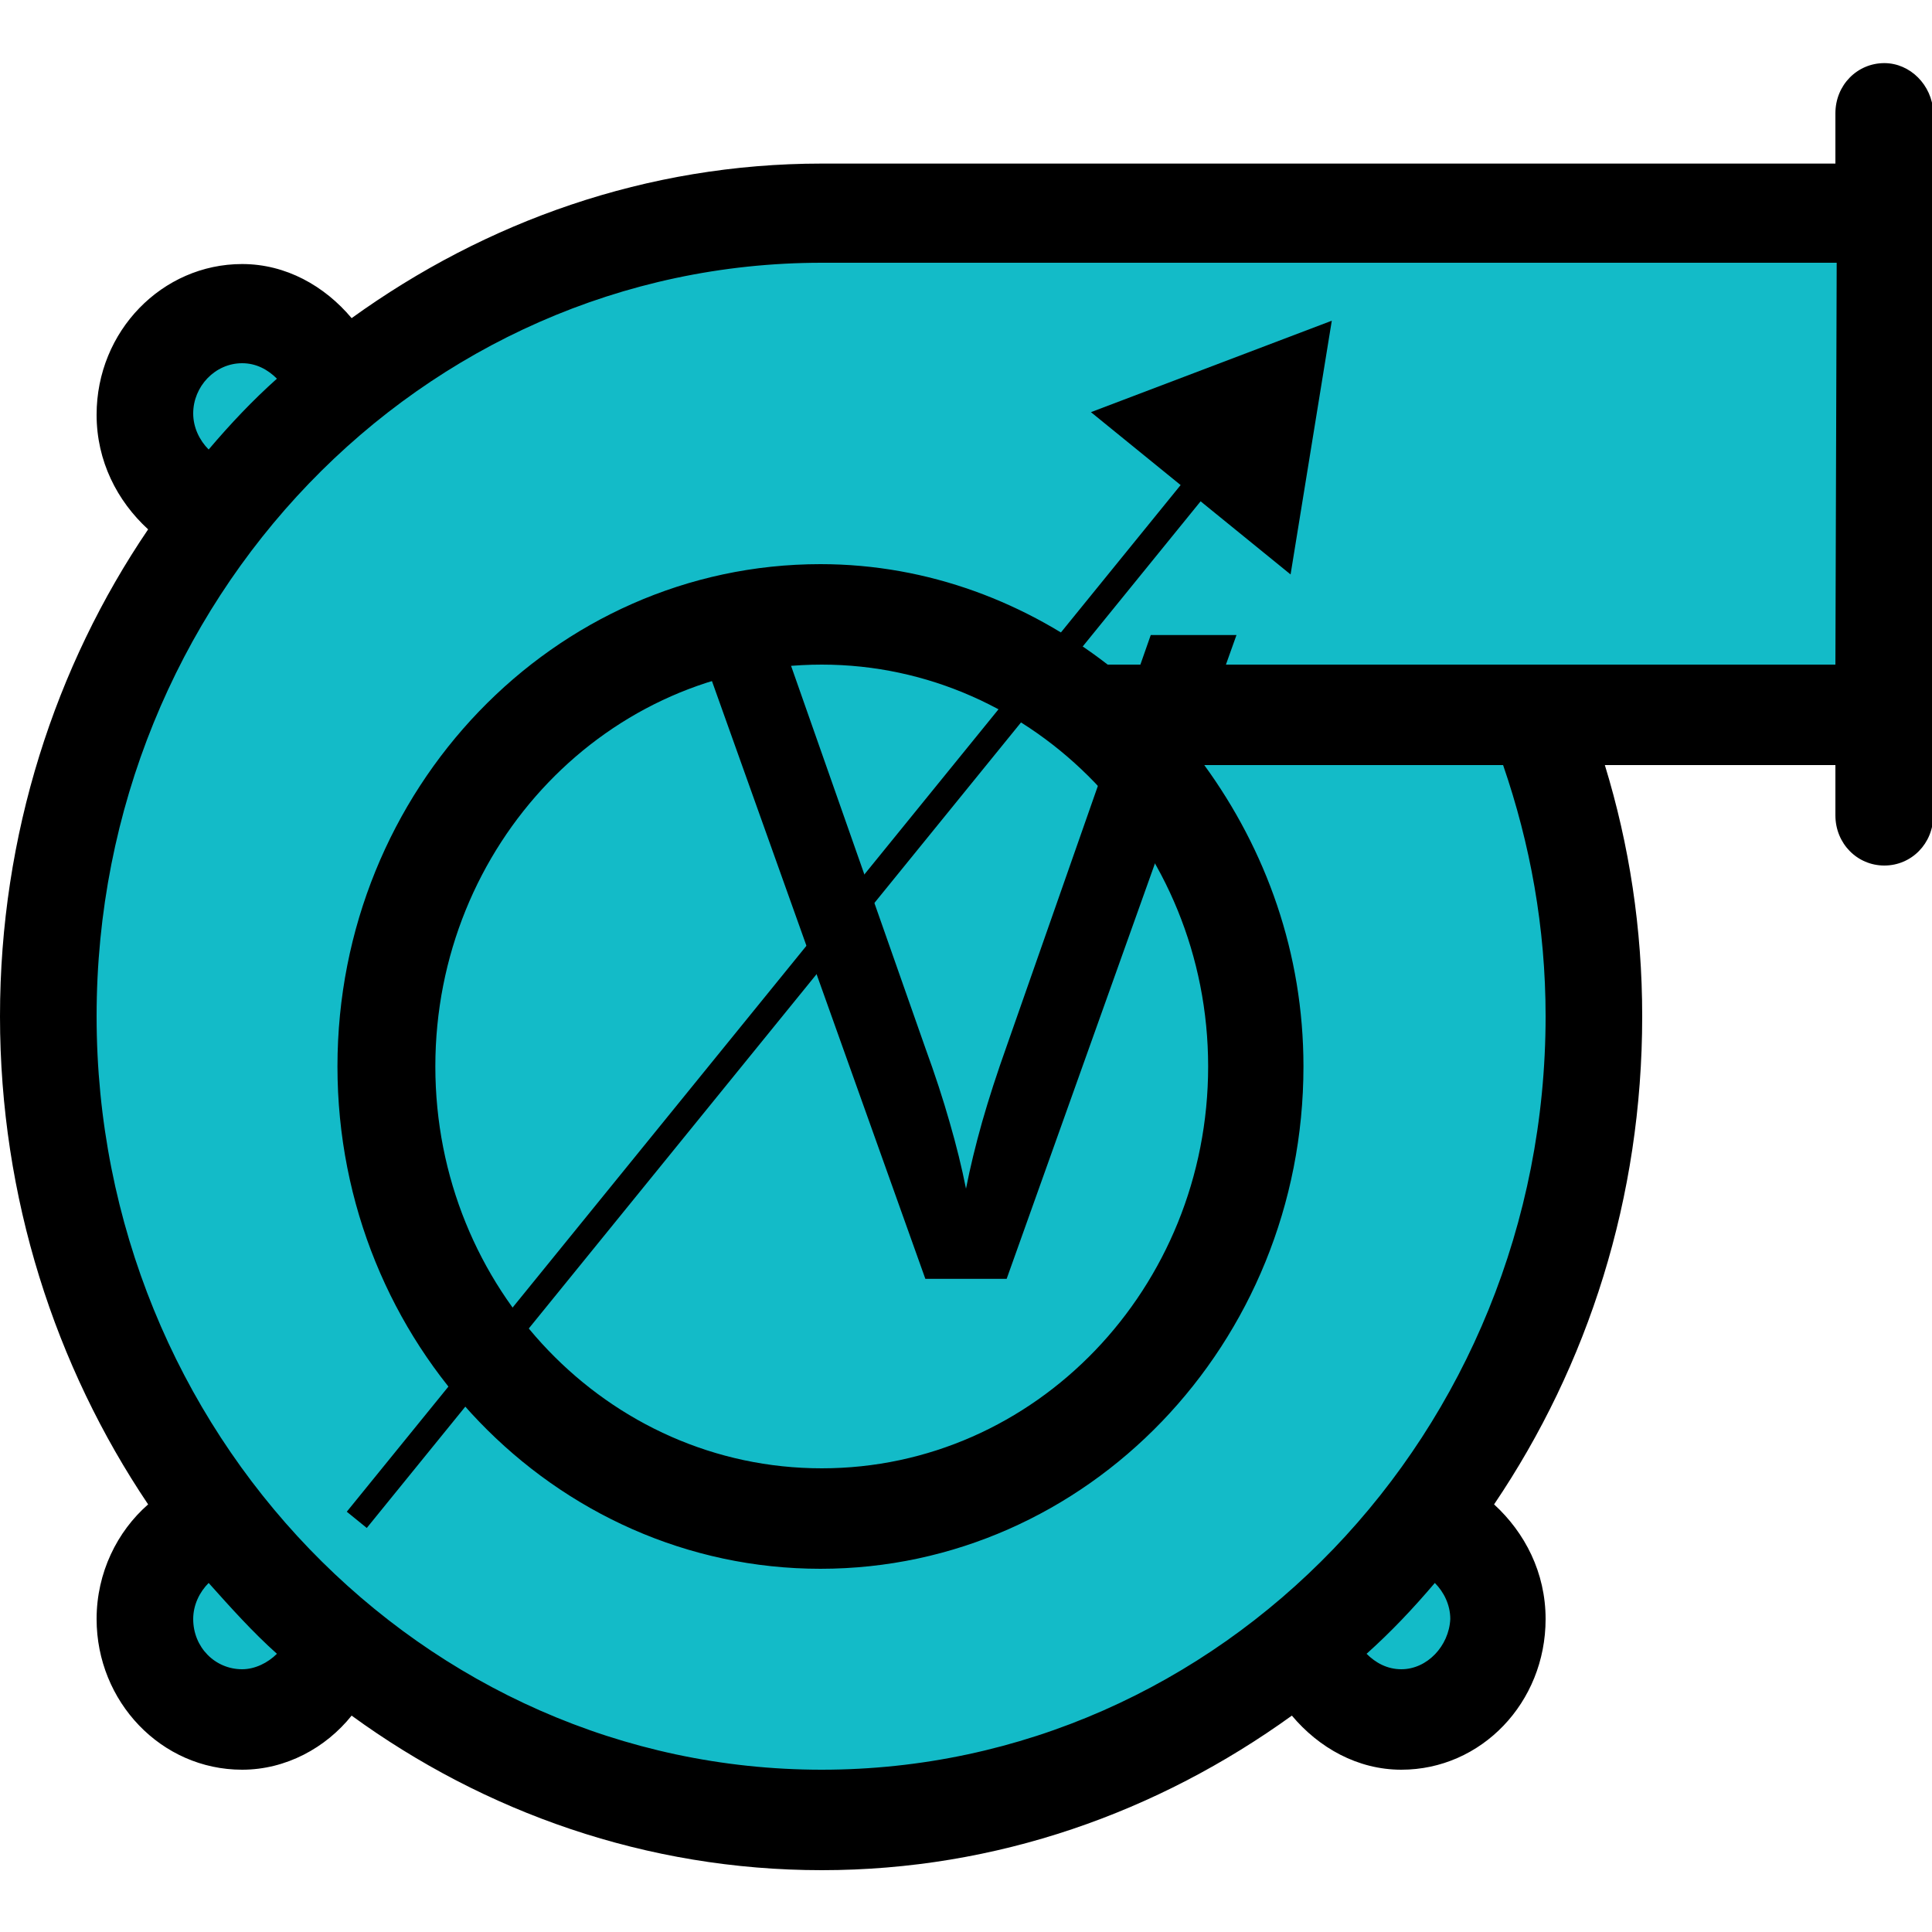
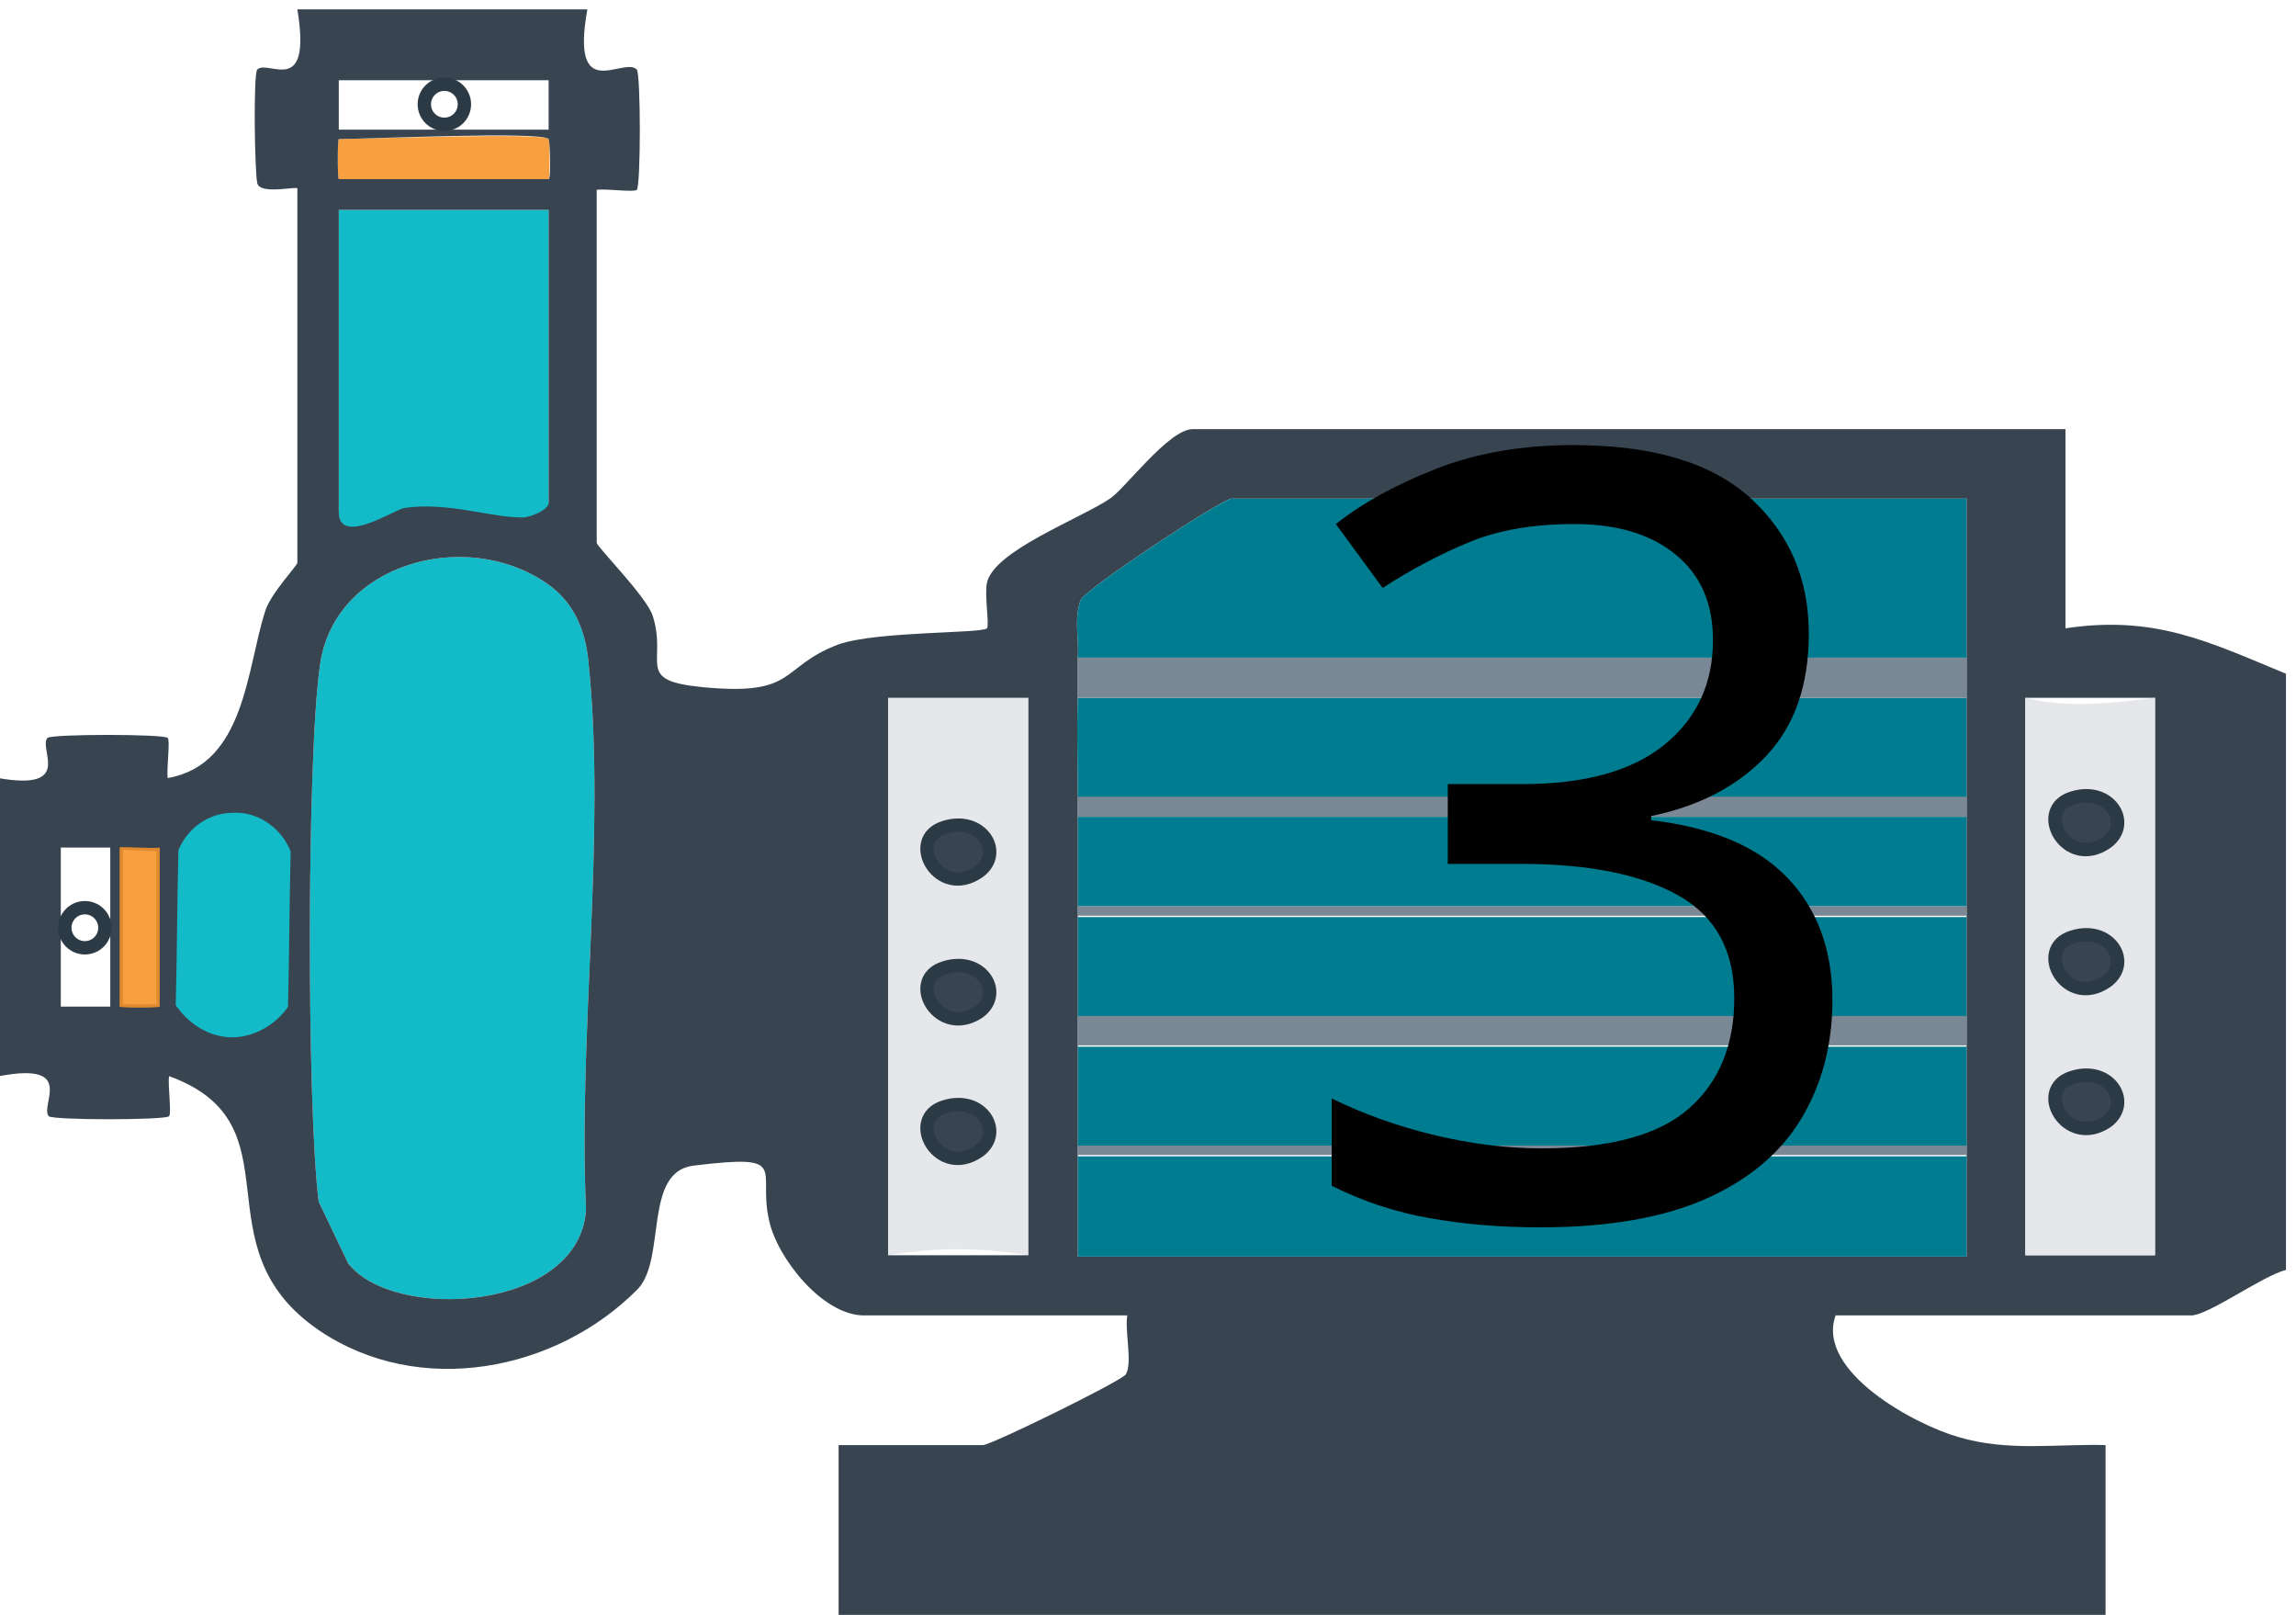
- <svg xmlns="http://www.w3.org/2000/svg" version="1.1" id="feedstockpumpjack" x="0px" y="0px" viewBox="0 0 150 150" style="enable-background:new 0 0 150 150;" xml:space="preserve">
+ <svg xmlns="http://www.w3.org/2000/svg" version="1.1" id="Layer_1" x="0px" y="0px" viewBox="0 0 171.8 120.8" style="enable-background:new 0 0 171.8 120.8;" xml:space="preserve">
  <style type="text/css">
- 	.st0{fill:#13BBC8;}
- 	.st1{stroke:#000000;stroke-miterlimit:10;}
- 	.st2{font-family:'SourceSansPro-Regular';}
- 	.st3{font-size:70px;}
- 	.st4{fill:none;stroke:#000000;stroke-width:2;stroke-miterlimit:10;}
- 	.st5{display:none;fill:#F9A03F;}
- 	.st6{display:none;}
- 	.st7{display:inline;fill:#25B9C6;}
- 	.st8{display:inline;fill:#13BBC8;}
+ 	.st0{fill:#E5E7EA;}
+ 	.st1{fill:#F89F3F;stroke:#E08A2F;stroke-width:0.5;}
+ 	.st2{fill:#C3C3C3;}
+ 	.st3{fill:#384550;stroke:#2B3A44;}
+ 	.st4{fill:#13BAC7;}
+ 	.st5{fill:#F89F3F;}
+ 	.st6{fill:#384550;}
+ 	.st7{fill:#007C90;}
+ 	.st8{fill:#7A8795;}
+ 	.st9{fill:#384550;stroke:#384550;stroke-width:1.5;}
+ 	.st10{fill:none;stroke:#2B3A44;}
+ 	.st11{font-family:'SourceSansPro-Regular';}
+ 	.st12{font-size:79.725px;}
</style>
-   <g>
-     <g>
-       <g>
-         <circle class="st0" cx="109.8" cy="127.2" r="5.2" />
-         <path class="st0" d="M145,16.2H75v1.9c-4-0.9-8-1.3-12.2-1.3c-14.9,0-28.5,5.7-38.9,15c0-0.2,0-0.3,0-0.5c0-2.9-2.4-5.2-5.2-5.2     s-5.2,2.4-5.2,5.2s2.4,5.2,5.2,5.2c0.2,0,0.3,0,0.4,0C9.1,47.8,3,62.7,3,79.1c0,16.3,6,31.2,15.9,42.3c0,0,0,0,0,0     c-2.9,0-5.2,2.4-5.2,5.2c0,2.9,2.4,5.2,5.2,5.2s5.2-2.4,5.2-5.2c0,0,0,0,0,0c10.4,9.2,23.9,14.8,38.6,14.8     c33,0,59.8-27.9,59.8-62.2c0-9.6-2.1-18.7-5.8-26.9H145V16.2z" />
-       </g>
-     </g>
+   <g transform="scale(-1, 1) translate(-171.75, 0)">
+     <path class="st0" d="M105.3,52.2v41.7c-3.7-0.6-6.7-0.6-10.5,0V52.2 M98.5,65.2c2.9,2,5.5-2.4,2.6-3.3   C98.3,61.1,96.6,63.9,98.5,65.2z M98.5,75.7c2.9,2,5.5-2.4,2.6-3.3C98.3,71.5,96.6,74.3,98.5,75.7z M98.5,86.1   c2.9,2,5.5-2.4,2.6-3.3C98.3,82,96.6,84.8,98.5,86.1z" />
+     <path class="st0" d="M124.3,64.8h-14.9c-1.6,0-1.6,7.5,0,7.5h14.9C126,72.3,126,64.8,124.3,64.8z" />
+     <rect id="suction" x="163.5" y="75.3" class="st1" width="3.7" height="-11.9" />
+     <path class="st1" d="M159.8,63.4v11.9c0,0.1,3,0.1,3,0V63.4C162.8,63.2,160.3,63.5,159.8,63.4z" />
+     <rect x="88.3" y="93.9" class="st2" width="17" height="-41.7" />
+     <rect x="6.8" y="93.9" class="st2" width="17" height="-41.7" />
+     <path class="st3" d="M101.1,61.9c-2.8-0.9-4.5,1.9-2.6,3.3C101.5,67.3,104,62.8,101.1,61.9z" />
+     <path class="st3" d="M101.1,72.4c-2.8-0.9-4.5,1.9-2.6,3.3C101.5,77.7,104,73.3,101.1,72.4z" />
+     <path class="st3" d="M101.1,82.8c-2.8-0.9-4.5,1.9-2.6,3.3C101.5,88.2,104,83.7,101.1,82.8z" />
+     <path class="st4" d="M147.9,89.9c0.9-7,0.9-33.4-0.1-40.2c-1.1-7.6-10.9-10.2-16.9-6.1c-2.1,1.4-3,3.6-3.2,6.1   c-1.3,12.8,0.8,27.8,0.2,40.8c0.5,7.6,14.4,8.4,17.8,4" />
+     <path class="st4" d="M130.7,15.7v22c0,0.5,1.1,1,1.8,1.1c2.3,0.1,5.7-1.2,9-0.7c0.7,0.1,4.9,2.9,4.9,0.3V15.7H130.7z" />
+     <rect x="130.7" y="9.7" class="st5" width="15.7" height="-3.7" />
+     <path id="discharge" class="st5" d="M130.7,10.4c-0.1,0.1-0.1,3,0,3h15.7c0.1,0,0.1-3,0-3C144.2,10.4,131.2,9.9,130.7,10.4z" />
+     <path class="st6" d="M171.8,80.5c-5.8-1.1-3,2.2-3.7,3c-0.3,0.3-8.7,0.3-9,0c-0.2-0.2,0.1-2.3,0-3c-9.9,3.6-2,12.7-11.2,19   c-7.5,5.1-17.8,3.1-23.9-3.1c-2.1-2.3-0.4-8.7-4.1-9.2c-7.4-0.9-4.8,0.2-5.7,4.1c-0.6,2.8-4,7.1-7.1,7.1H87.4   c0.2,1.2-0.4,3.5,0.1,4.4c0.3,0.5,10.1,5.3,10.7,5.3H109v12.7H14.2l0-12.7c3.7-0.1,7.3,0.5,11-0.6c3.2-0.9,10.7-4.9,9.2-9.1H7.8   c-1.3,0-5.4-3-7.1-3.4l0-44.6c5.8-2.4,9.8-4.4,16.5-3.4V32.1h65.3c1.8,0,5.1,4.5,6.2,5.2c2.2,1.5,8.7,3.9,9.2,6.3   c0.2,0.9-0.2,3.2,0,3.4c0.4,0.4,8.2,0.2,11.1,1.2c4.5,1.7,3,3.9,10.2,3.2c5.1-0.5,2.6-1.8,3.7-5.3c0.4-1.4,4.2-5.2,4.2-5.5V14.2   c-0.7-0.1-2.8,0.2-3,0c-0.3-0.3-0.3-8.6,0-9c1-1,5,2.7,3.7-4.5h21.7c-1.1,6.7,2.2,3.7,3,4.5c0.3,0.3,0.2,7.6,0,8.5   c-0.2,0.9-3,0.2-3,0.4v28c0,0.2,2,2.3,2.4,3.6c1.4,4.3,1.5,11.5,7.3,12.5c0.1-0.7-0.2-2.8,0-3c0.3-0.3,8.7-0.3,9,0   c0.7,0.8-2,4,3.7,3L171.8,80.5L171.8,80.5L171.8,80.5z M130.7,9.7h15.7V6h-15.7V9.7z M130.7,13.4h15.7c0.1,0,0.1-3,0-3   c-2.2,0-15.1-0.6-15.7,0C130.6,10.5,130.5,13.4,130.7,13.4z M130.7,37.6c0,0.5,1.1,1,1.8,1.1c2.3,0.1,5.7-1.2,9-0.7   c0.7,0.1,4.9,2.9,4.9,0.3V15.7h-15.7V37.6z M24.6,52.2c0,2.5,0,5,0,7.5c0,0.5,0,1,0,1.5c0,2.2,0,4.5,0,6.7c0,0.2,0,0.5,0,0.7   c0,2.5,0,5,0,7.5c0,0.7,0,1.5,0,2.2c0,2.5,0,5,0,7.5c0,0.2,0,0.5,0,0.7c0,2.5,0,5,0,7.5h66.5c0-2.5,0-5,0-7.5c0-0.2,0-0.5,0-0.7   c0-2.5,0-5,0-7.5c0-0.7,0-1.5,0-2.2c0-2.5,0-5,0-7.5c0-0.2,0-0.5,0-0.7c0-2.2,0-4.5,0-6.7c0-0.5,0-1,0-1.5c0-2.5,0.1-5,0-7.5   c0-1,0-2,0-3c-0.1-1.5,0.3-2.8-0.2-4.3c-0.3-0.8-10.6-7.6-11.3-7.6H24.6c0,4,0,8,0,11.9C24.6,50.2,24.6,51.2,24.6,52.2z    M147.9,89.9c0.9-7,0.9-33.4-0.1-40.2c-1.1-7.6-10.9-10.2-16.9-6.1c-2.1,1.4-3,3.6-3.2,6.1c-1.3,12.8,0.8,27.8,0.2,40.8   c0.5,7.6,14.4,8.4,17.8,4 M100,52.2h-5.2v41.7h10.5V52.2H100L100,52.2L100,52.2z M20.2,93.9V52.2h-9.7v41.7 M163.5,75.3h3.7V63.4   h-3.7V75.3z M159.8,75.3c0,0.1,3,0.1,3,0V63.4c0-0.1-2.5,0.1-3,0V75.3z" />
+     <path class="st7" d="M91.1,49.2c-0.1-1.5,0.3-2.8-0.2-4.3c-0.3-0.8-10.6-7.6-11.3-7.6H24.6c0,4,0,8,0,11.9   C24.6,49.2,91.1,49.2,91.1,49.2z" />
+     <path class="st7" d="M24.6,52.2c0,2.5,0,5,0,7.5h66.5c0-2.5,0.1-5,0-7.5H24.6z" />
+     <path class="st7" d="M24.6,68.6c0,2.5,0,5,0,7.5h66.5c0-2.5,0-5,0-7.5H24.6z" />
+     <path class="st7" d="M24.6,78.3c0,2.5,0,5,0,7.5h66.5c0-2.5,0-5,0-7.5H24.6z" />
+     <path class="st7" d="M24.6,86.5c0,2.5,0,5,0,7.5h66.5c0-2.5,0-5,0-7.5H24.6z" />
+     <path class="st7" d="M24.6,61.1c0,2.2,0,4.5,0,6.7h66.5c0-2.2,0-4.5,0-6.7C91.1,61.1,24.6,61.1,24.6,61.1z" />
+     <path class="st0" d="M10.5,93.9V52.2c3.4,0.4,6.4,0.8,9.7,0v41.7 M14.2,63c2.9,2,5.5-2.4,2.6-3.3C13.9,58.8,12.2,61.6,14.2,63z    M14.2,73.4c2.9,2,5.5-2.4,2.6-3.3C13.9,69.3,12.2,72.1,14.2,73.4z M14.2,83.9c2.9,2,5.5-2.4,2.6-3.3   C13.9,79.7,12.2,82.5,14.2,83.9z" />
+     <path class="st8" d="M24.6,49.2c0,1,0,2,0,3h66.5c0-1,0-2,0-3H24.6z" />
+     <path class="st8" d="M24.6,76c0,0.7,0,1.5,0,2.2h66.5c0-0.7,0-1.5,0-2.2H24.6z" />
+     <path class="st8" d="M24.6,59.6c0,0.5,0,1,0,1.5h66.5c0-0.5,0-1,0-1.5H24.6z" />
+     <path class="st8" d="M24.6,67.8c0,0.2,0,0.5,0,0.7h66.5c0-0.2,0-0.5,0-0.7H24.6z" />
+     <path class="st8" d="M24.6,85.7c0,0.2,0,0.5,0,0.7h66.5c0-0.2,0-0.5,0-0.7H24.6z" />
+     <path class="st3" d="M16.7,59.7c-2.8-0.9-4.5,1.9-2.6,3.3C17.1,65.1,19.6,60.6,16.7,59.7z" />
+     <path class="st3" d="M16.7,70.1c-2.8-0.9-4.5,1.9-2.6,3.3C17.1,75.5,19.6,71,16.7,70.1z" />
+     <path class="st3" d="M16.7,80.6c-2.8-0.9-4.5,1.9-2.6,3.3C17.1,85.9,19.6,81.5,16.7,80.6z" />
+     <polyline class="st9" points="150.2,75.3 154.5,81.1 158.6,75.2  " />
+     <path class="st4" d="M150,63.7c0.1,3.9,0.1,7.7,0.2,11.6c0.1,0.2,1.5,2.2,4.1,2.3c2.8,0,4.2-2.3,4.3-2.4c-0.1-3.9-0.1-7.7-0.2-11.6   c-0.7-1.7-2.3-2.8-4.1-2.8C152.5,60.7,150.7,61.9,150,63.7L150,63.7L150,63.7z" />
+     <rect x="108.5" y="73.4" class="st2" width="17" height="-8.5" />
+     <circle id="cp2" class="st10" cx="138.5" cy="7.8" r="1.5" />
+     <circle id="cp1" class="st10" cx="165.4" cy="69.4" r="1.5" />
  </g>
-   <circle id="cp_x5F_outlet" class="st0" cx="138.5" cy="35.7" r="4" />
-   <circle id="cp_x5F_intlet" class="st0" cx="65.3" cy="83.1" r="4" />
-   <text x="75" y="75" text-anchor="middle" dominant-baseline="middle" class="st2 st3" fill="#000">V</text>
-   <g>
-     <line x1="27.7" y1="118" x2="103.4" y2="24.9" />
-     <g>
-       <line class="st4" x1="27.7" y1="118" x2="94.3" y2="36" />
-       <g>
-         <polygon points="100.2,44.6 103.4,24.9 84.7,32    " />
-       </g>
-     </g>
-   </g>
-   <g>
-     <path d="M146.3,4.9c-2.1,0-3.8,1.7-3.8,3.9v3.9H63.8c-13.6,0-26.1,4.5-36.5,12c-2.1-2.5-5.1-4.2-8.5-4.2c-6.2,0-11.3,5.2-11.3,11.7   c0,3.6,1.6,6.7,4,8.9C4.3,51.7,0,64.8,0,78.9s4.3,27.2,11.5,37.9c-2.4,2.1-4,5.3-4,8.9c0,6.4,5,11.7,11.3,11.7   c3.4,0,6.5-1.7,8.5-4.2c10.3,7.5,22.9,12,36.5,12s26.1-4.5,36.5-12c2.1,2.5,5.1,4.2,8.5,4.2c6.2,0,11.2-5.2,11.2-11.7   c0-3.6-1.6-6.7-4-8.9c7.3-10.8,11.5-23.8,11.5-37.9c0-6.8-1-13.3-2.9-19.5h17.9v3.9c0,2.2,1.7,3.9,3.8,3.9c2.1,0,3.8-1.7,3.8-3.9   v-3.9V12.6V8.7C150,6.6,148.3,4.9,146.3,4.9z M18.8,28.2c1.1,0,2,0.5,2.7,1.2c-1.9,1.7-3.6,3.5-5.3,5.5c-0.7-0.7-1.2-1.7-1.2-2.8   C15,30,16.7,28.2,18.8,28.2z M18.8,129.6c-2.1,0-3.8-1.7-3.8-3.9c0-1.1,0.5-2.1,1.2-2.8c1.7,1.9,3.4,3.8,5.3,5.5   C20.8,129.1,19.8,129.6,18.8,129.6z M108.8,129.6c-1.1,0-2-0.5-2.7-1.2c1.9-1.7,3.6-3.5,5.3-5.5c0.7,0.7,1.2,1.7,1.2,2.8   C112.5,127.8,110.8,129.6,108.8,129.6z M142.5,51.6H86c-6.2-4.8-13.9-7.8-22.3-7.8c-20.7,0-37.5,17.5-37.5,39s16.8,39,37.5,39   s37.5-17.5,37.5-39c0-8.8-2.9-16.8-7.7-23.4h23.2c2.1,6.1,3.3,12.6,3.3,19.5c0,32.3-25.2,58.5-56.2,58.5S7.5,111.2,7.5,78.9   s25.2-58.5,56.3-58.5h78.8L142.5,51.6L142.5,51.6z M93.8,82.8c0,17.2-13.4,31.2-30,31.2c-16.6,0-30-14-30-31.2   c0-17.2,13.4-31.2,30-31.2C80.3,51.6,93.8,65.6,93.8,82.8z" />
-   </g>
-   <circle id="cp_x5F_right" class="st5" cx="142.4" cy="36" r="4" />
-   <g class="st6">
-     <path class="st8" d="M122.6,102L93.3,68.5V37.9c2.2-0.6,3.8-2.3,3.8-4.2v-1.8c0-2.4-2.5-4.4-5.6-4.4H59.1c-3.1,0-5.6,2-5.6,4.4v1.8   c0,1.9,1.6,3.6,3.8,4.2v30.3L27.9,102c-3.4,3.9-3.8,9-1.1,13.2c2.8,4.2,8.2,6.8,14.1,6.8h68.6c6,0,11.4-2.6,14.1-6.8   C126.4,110.9,126,105.9,122.6,102z M82.5,36.7v34c0,0.3,0.1,0.6,0.3,0.8l7.7,8.8H59.9l3.4-3.9h11.9c1,0,1.8-0.6,1.8-1.4   c0-0.8-0.8-1.4-1.8-1.4h-9.4l1.9-2.2c0.2-0.2,0.3-0.5,0.3-0.8v-0.9h7.1c1,0,1.8-0.6,1.8-1.4s-0.8-1.4-1.8-1.4h-7.1v-3.9h7.1   c1,0,1.8-0.6,1.8-1.4c0-0.8-0.8-1.4-1.8-1.4h-7.1V56h7.1c1,0,1.8-0.6,1.8-1.4c0-0.8-0.8-1.4-1.8-1.4h-7.1v-3.9h7.1   c1,0,1.8-0.6,1.8-1.4s-0.8-1.4-1.8-1.4h-7.1v-9.6C68.1,36.7,82.5,36.7,82.5,36.7z M114.1,111.2c-0.9,1.4-2.7,2.2-4.6,2.2H41   c-1.9,0-3.7-0.9-4.6-2.2c-0.9-1.4-0.8-3,0.3-4.3l20.7-23.7h35.7l20.7,23.7C114.9,108.2,115,109.8,114.1,111.2z" />
-     <path id="_x3C_Path_x3E_" class="st8" d="M75.2,87.2H62.8c-1,0-1.8,0.6-1.8,1.4c0,0.8,0.8,1.4,1.8,1.4h12.4c1,0,1.8-0.6,1.8-1.4   C77,87.8,76.2,87.2,75.2,87.2z" />
-     <ellipse class="st8" cx="54.5" cy="104.5" rx="6.6" ry="5.2" />
-     <ellipse class="st8" cx="82.8" cy="95.2" rx="1.9" ry="1.6" />
-     <ellipse class="st8" cx="95.7" cy="104.2" rx="3.4" ry="2.7" />
-     <ellipse class="st8" cx="72" cy="103.8" rx="2.9" ry="2.4" />
-   </g>
-   <g id="SVGRepo_iconCarrier" class="st6">
-     <path class="st8" d="M50.1,28c-3.4,0-6.3,3.2-6.3,7v2.7c-3.6,1-6.3,4.6-6.3,9v11.6h12.6v4.7H37.6v14.8c-4.9,1.9-8.4,7.1-8.4,13.1   c0,6.1,3.5,11.2,8.4,13.1v12.4H25v4.7h96.3h4.2v-2.3v-2.3h-6.3V72.2H117l-2.1-34.9h-8.2l-1.8,30.2h6v4.7H71.1V35c0-3.8-2.8-7-6.3-7   H50.1z M50.1,32.7h14.7c1.2,0,2.1,1,2.1,2.3v37.2h-8.4v44.2h-4.2V46.6c0-4.3-2.7-7.9-6.3-9V35C48,33.7,48.9,32.7,50.1,32.7z    M41.8,81.5c4.6,0,8.4,4.2,8.4,9.3s-3.8,9.3-8.4,9.3s-8.4-4.2-8.4-9.3S37.1,81.5,41.8,81.5z M64.8,81.5h8.4v4.7h-8.4V81.5z    M77.3,81.5h8.4v4.7h-8.4V81.5z M92,81.5h8.4v4.7H92V81.5z M104.6,81.5h8.4v4.7h-8.4V81.5z M64.8,93.1h8.4v4.7h-8.4V93.1z    M77.3,93.1h8.4v4.7h-8.4V93.1z M92,93.1h8.4v4.7H92V93.1z M104.6,93.1h8.4v4.7h-8.4V93.1z" />
-   </g>
-   <circle id="cp_x5F_left" class="st5" cx="68.6" cy="84" r="4" />
+   <text transform="matrix(1 0 0 1 96.0498 91.0137)" class="st11 st12">3</text>
</svg>
